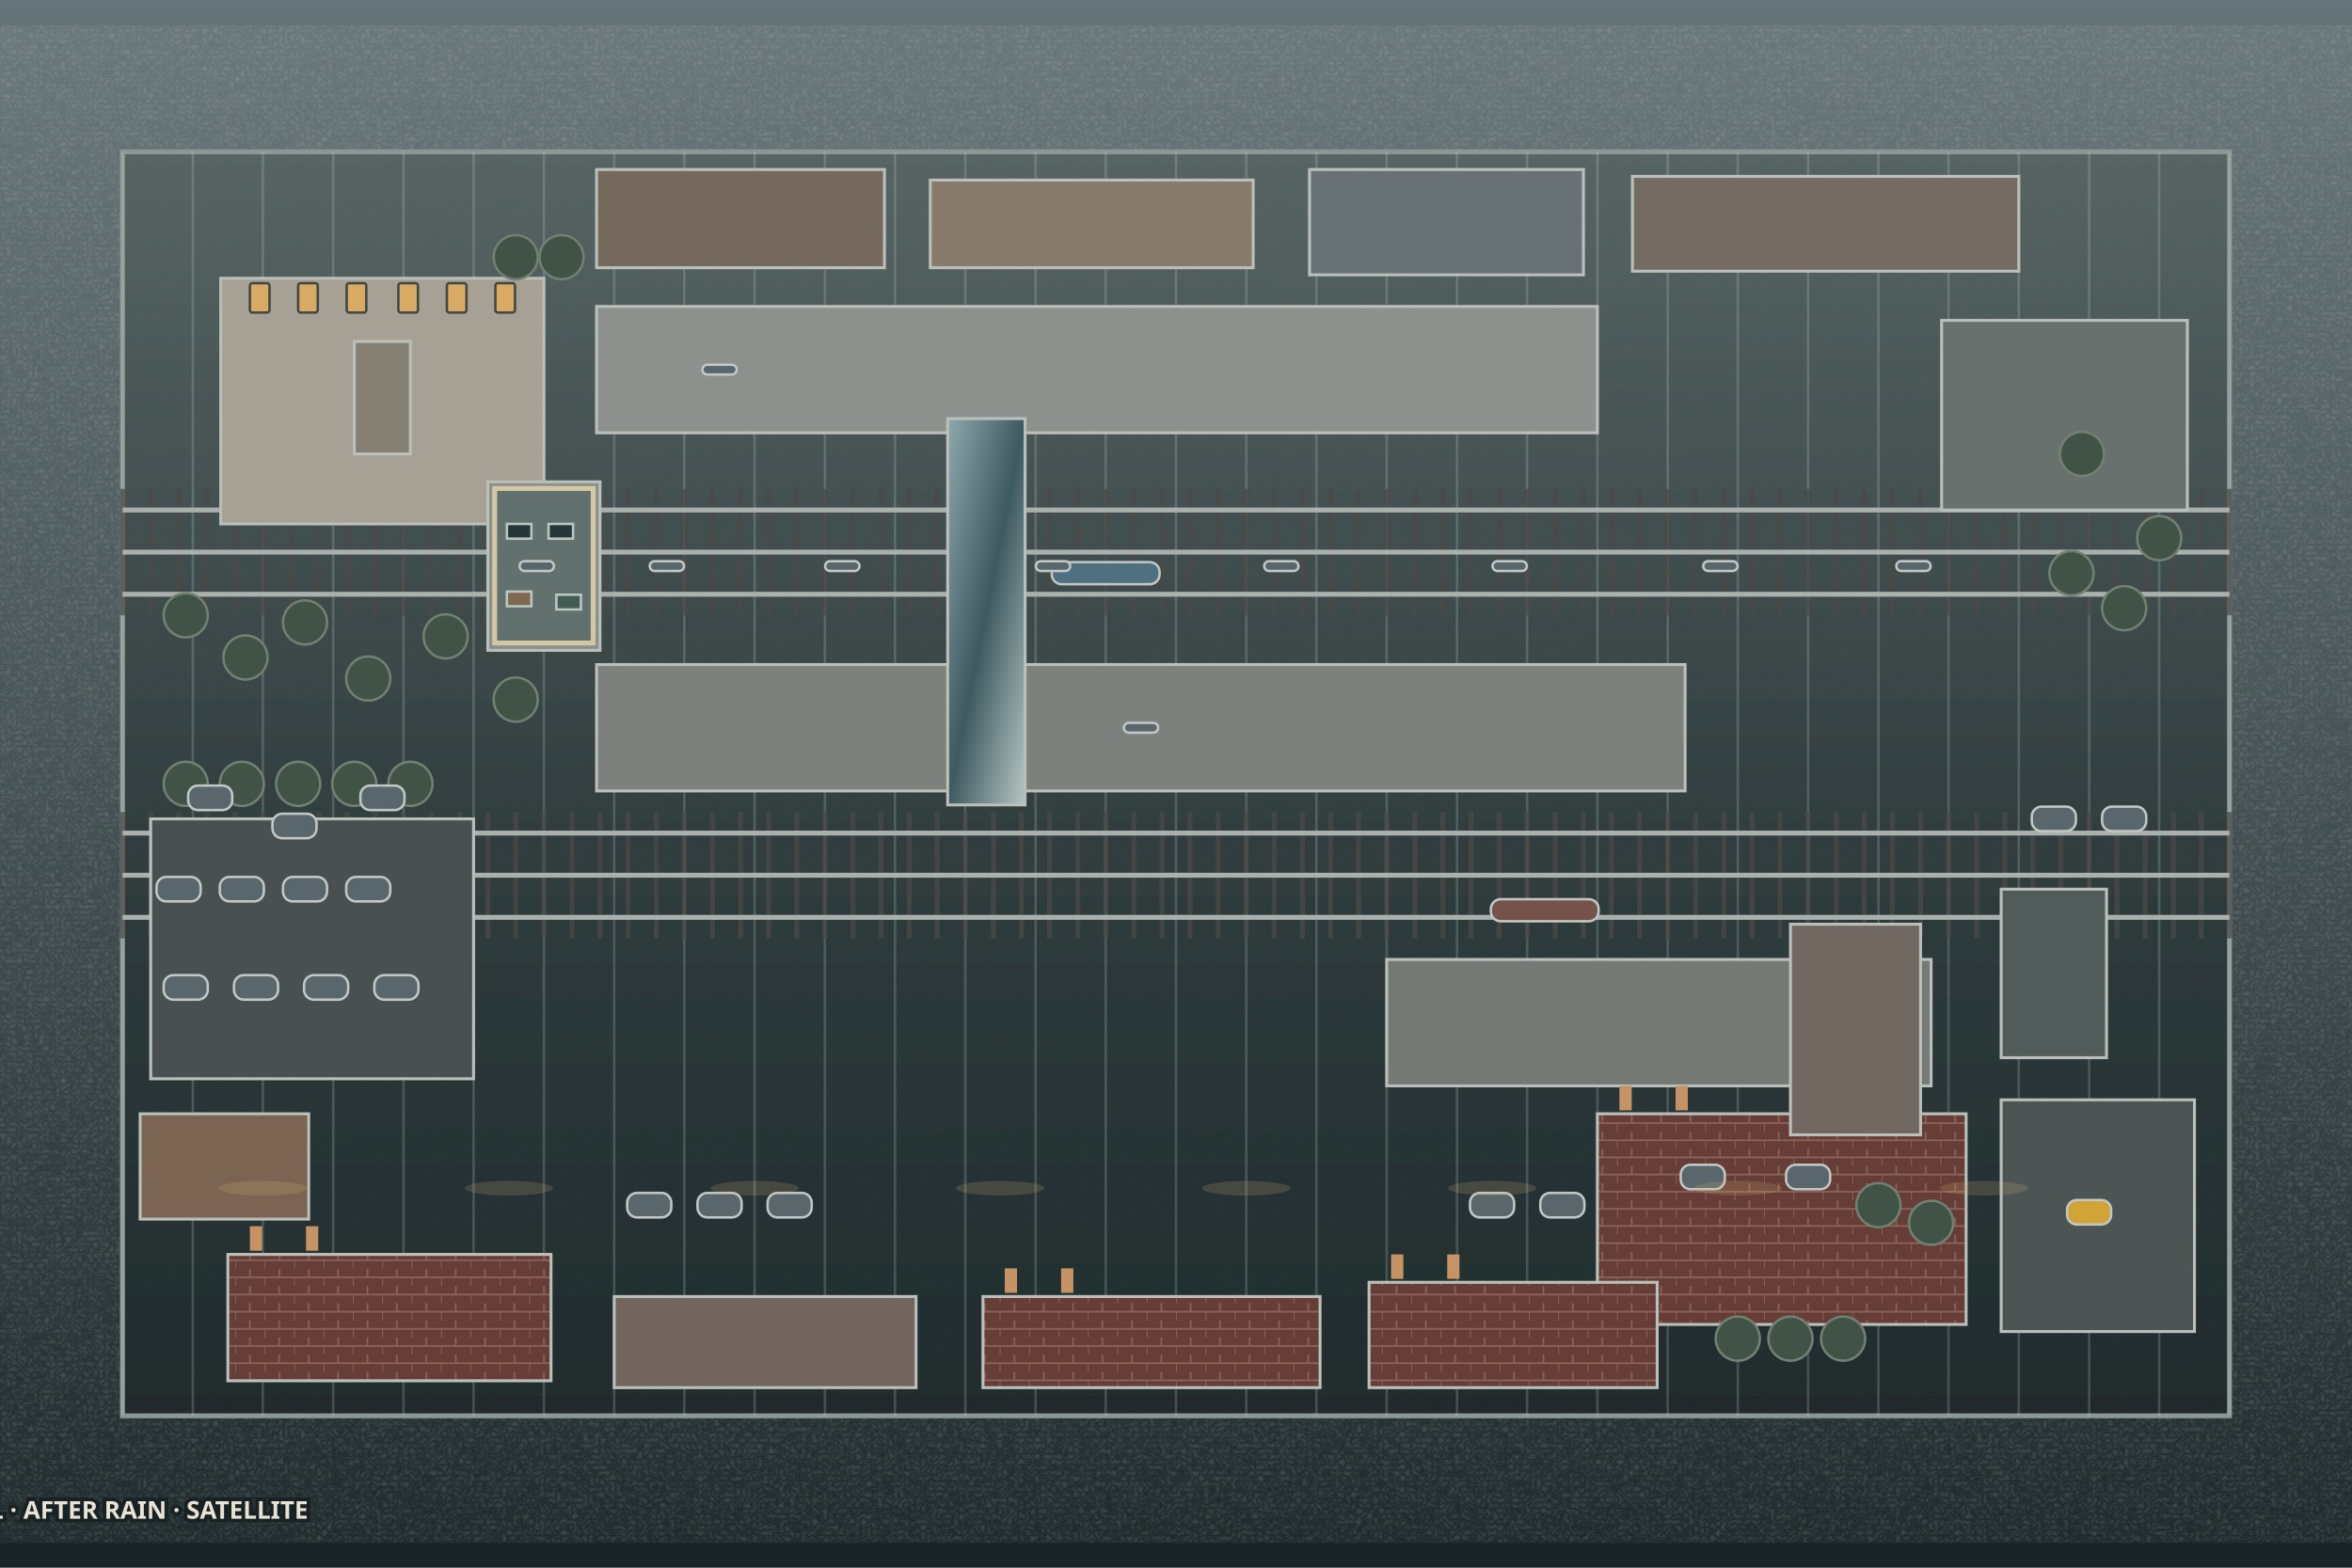
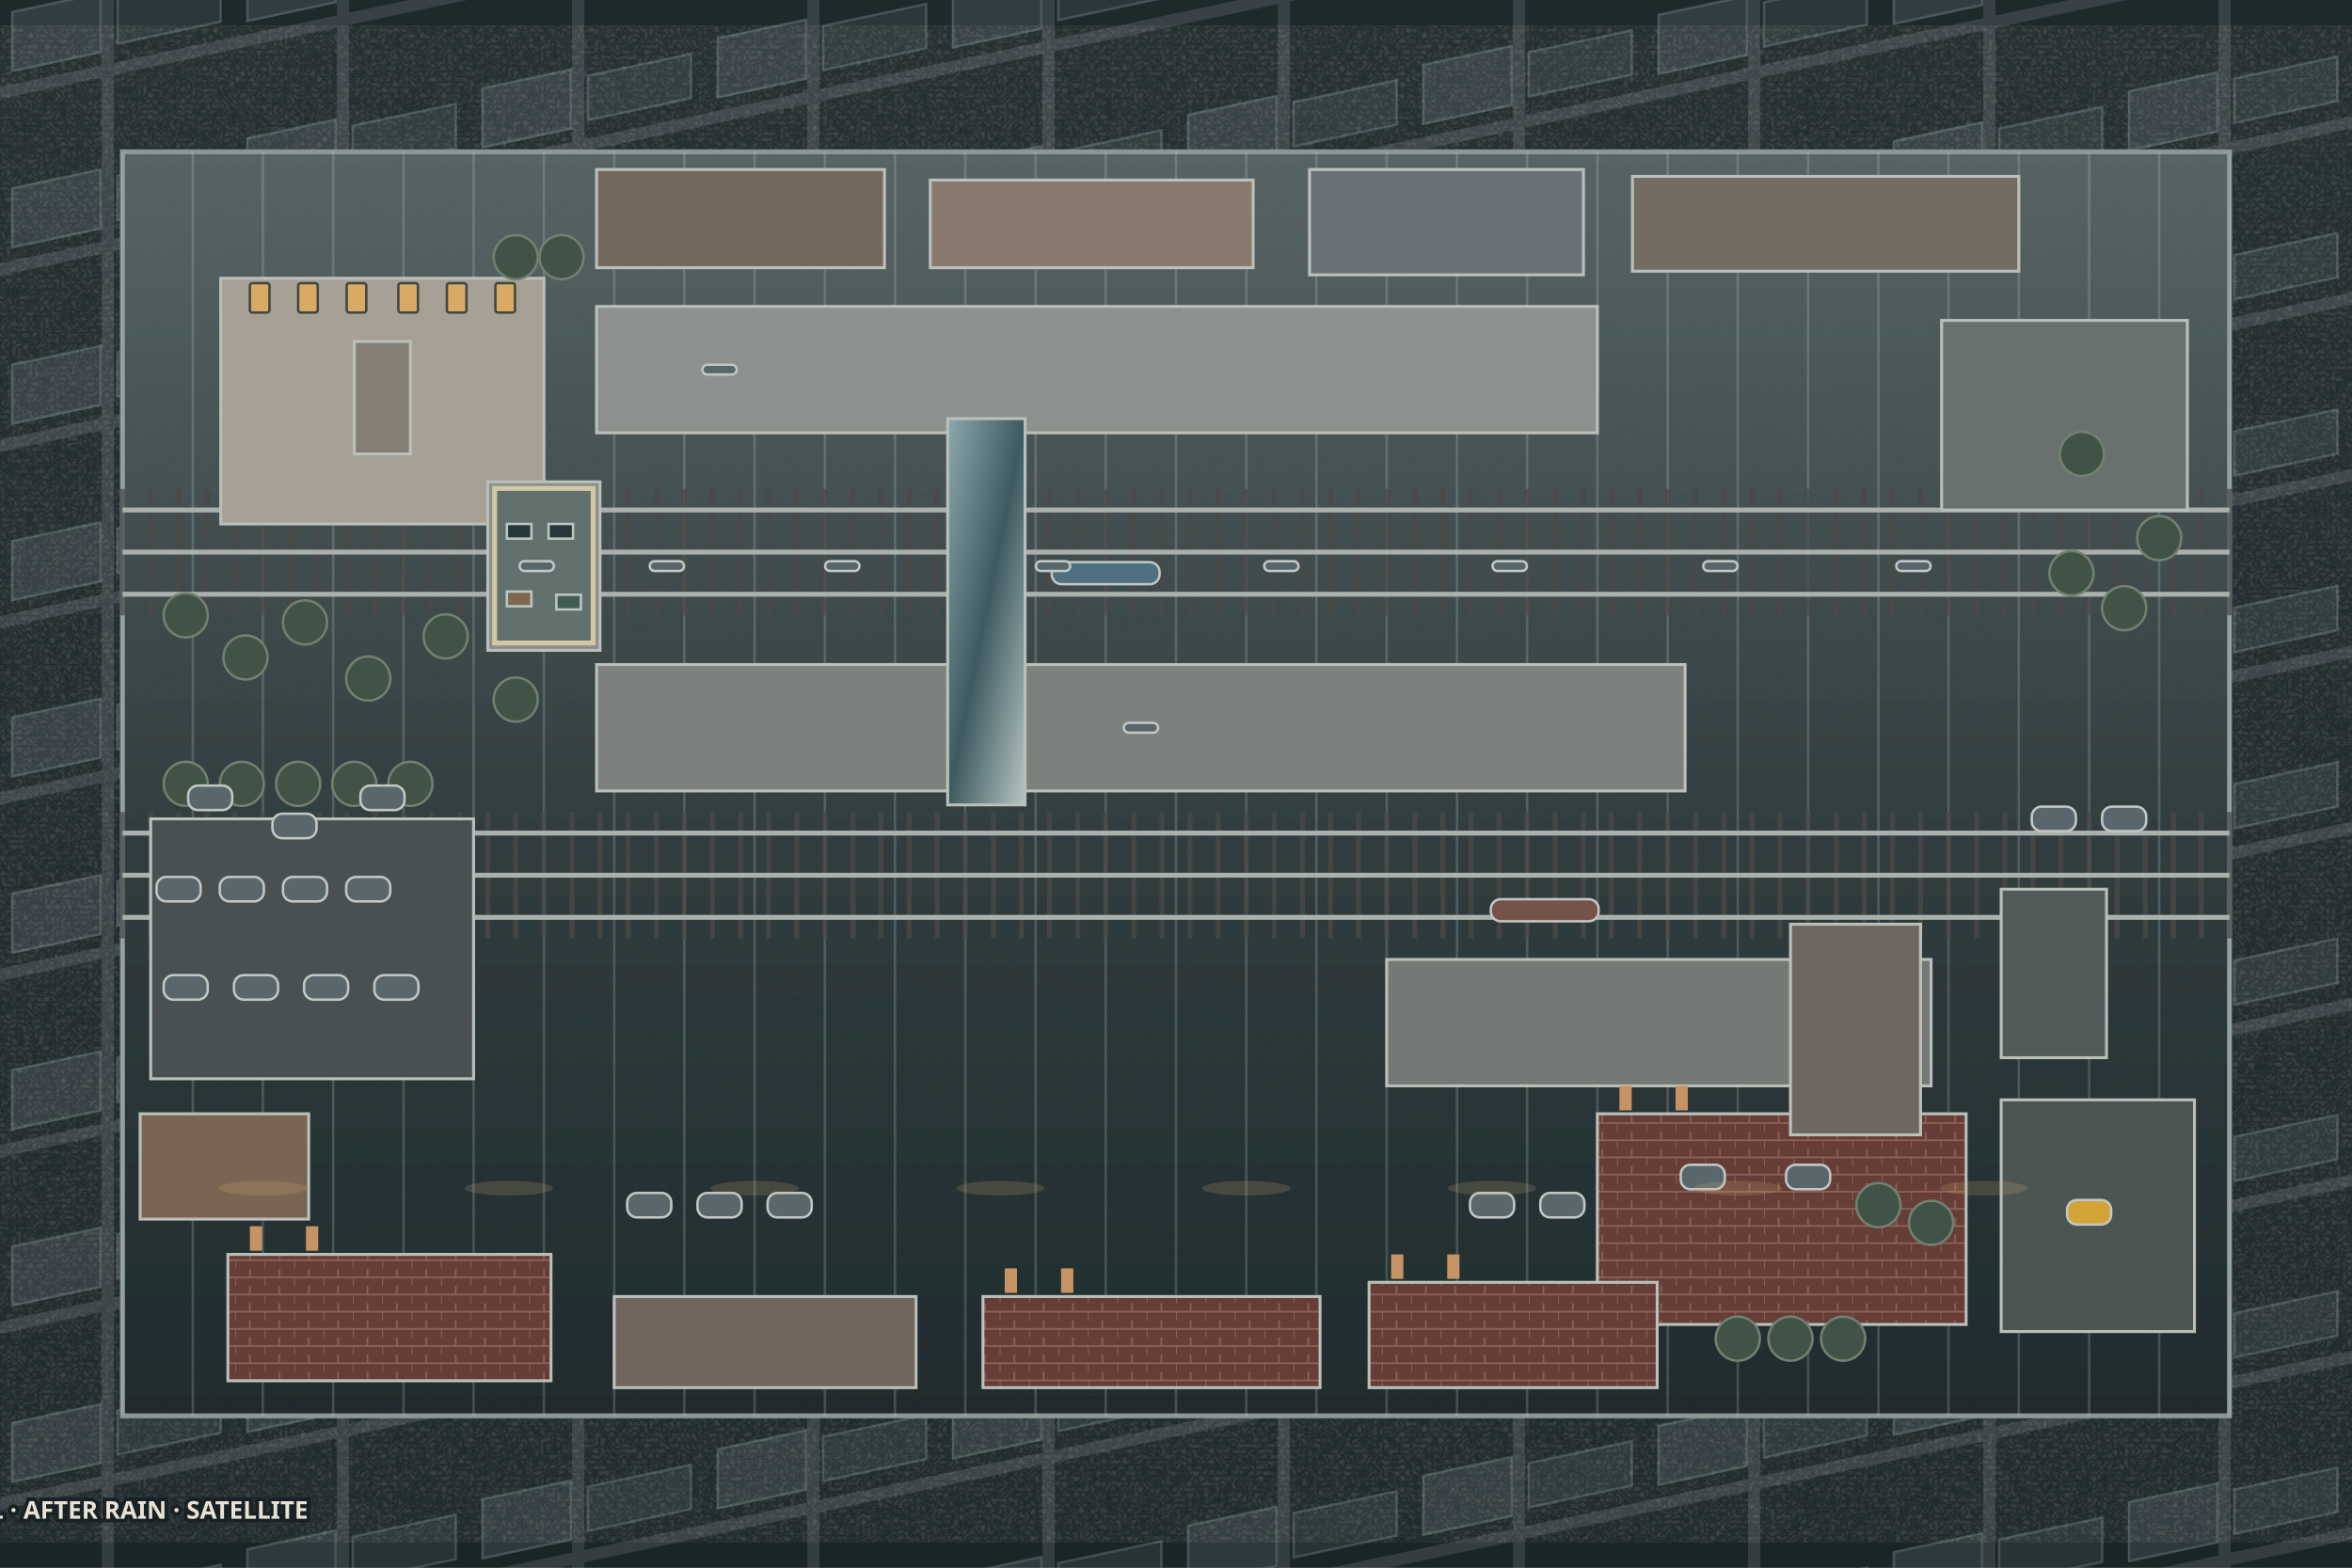
<svg xmlns="http://www.w3.org/2000/svg" width="960" height="640" viewBox="0 0 960 640">
  <defs>
    <linearGradient id="sky" x2="0" y2="1">
-       <stop stop-color="#667579" />
-       <stop offset="1" stop-color="#172326" />
+       <stop stop-color="#273337" />
+       <stop offset="1" stop-color="#10191c" />
    </linearGradient>
+     <pattern id="district" width="96" height="72" patternUnits="userSpaceOnUse" patternTransform="skewY(-12)">
+       <rect width="96" height="72" fill="#1c272a" />
+       <rect x="5" y="6" width="36" height="24" fill="#344044" stroke="#536063" />
+       <rect x="48" y="10" width="42" height="18" fill="#2c383b" stroke="#4e5a5d" />
+       <path d="M0 38h96M44 0v72" stroke="#778183" stroke-width="5" opacity=".35" />
+     </pattern>
    <linearGradient id="wet" x2="0" y2="1">
      <stop stop-color="#586565" />
      <stop offset=".55" stop-color="#313d3f" />
      <stop offset="1" stop-color="#202c2e" />
    </linearGradient>
    <linearGradient id="wall">
      <stop stop-color="#aba89e" />
      <stop offset="1" stop-color="#6d7471" />
    </linearGradient>
    <linearGradient id="glass" x2="1" y2="1">
      <stop stop-color="#8da8ad" />
      <stop offset=".5" stop-color="#3e5a61" />
      <stop offset="1" stop-color="#b6c5c3" />
    </linearGradient>
    <pattern id="brick" width="12" height="7" patternUnits="userSpaceOnUse">
      <rect width="12" height="7" fill="#673d37" />
      <path d="M0 3.5h12M6 0v3.5M0 3.5v3.5" stroke="#8b6257" stroke-width=".7" />
    </pattern>
    <filter id="glow">
      <feGaussianBlur stdDeviation="3" />
    </filter>
    <filter id="stone">
      <feTurbulence baseFrequency=".45" numOctaves="3" seed="12" result="n" />
      <feColorMatrix in="n" values=".15 0 0 0 .75 0 .15 0 0 .72 0 0 .15 0 .66 0 0 0 .22 0" />
      <feBlend in="SourceGraphic" mode="multiply" />
    </filter>
    <filter id="wetshine">
      <feGaussianBlur stdDeviation="1.2" />
      <feComponentTransfer>
        <feFuncA type="linear" slope=".35" />
      </feComponentTransfer>
    </filter>
    <style>text{font:600 10px system-ui;fill:#e8e3d5;text-anchor:middle;paint-order:stroke;stroke:#182225;stroke-width:3px}.rails polyline{fill:none;stroke:#aab1ad;stroke-width:2}.sleepers polyline{fill:none;stroke:#4a4a45;stroke-width:2;opacity:.75}</style>
  </defs>
  <rect width="960" height="640" fill="url(#sky)" />
+   <rect width="960" height="640" fill="url(#district)" opacity=".82" />
  <polygon points="50.0,62.0 910.0,62.0 910.0,578.0 50.0,578.0" fill="url(#wet)" filter="url(#stone)" stroke="#8c9996" stroke-width="2" />
  <g opacity=".22" stroke="#c5d3d0">
    <polyline points="50.0,62.0 50.0,578.0" />
    <polyline points="78.7,62.0 78.7,578.0" />
    <polyline points="107.3,62.0 107.3,578.0" />
    <polyline points="136.0,62.0 136.0,578.0" />
    <polyline points="164.7,62.0 164.7,578.0" />
    <polyline points="193.3,62.0 193.3,578.0" />
    <polyline points="222.0,62.0 222.0,578.0" />
    <polyline points="250.7,62.0 250.7,578.0" />
    <polyline points="279.3,62.0 279.3,578.0" />
    <polyline points="308.0,62.0 308.0,578.0" />
    <polyline points="336.7,62.0 336.7,578.0" />
    <polyline points="365.3,62.0 365.3,578.0" />
    <polyline points="394.0,62.0 394.0,578.0" />
    <polyline points="422.7,62.0 422.7,578.0" />
    <polyline points="451.3,62.0 451.3,578.0" />
    <polyline points="480.0,62.0 480.0,578.0" />
    <polyline points="508.7,62.0 508.7,578.0" />
    <polyline points="537.3,62.0 537.3,578.0" />
    <polyline points="566.0,62.0 566.0,578.0" />
    <polyline points="594.7,62.0 594.7,578.0" />
    <polyline points="623.3,62.0 623.3,578.0" />
    <polyline points="652.0,62.0 652.0,578.0" />
    <polyline points="680.7,62.0 680.7,578.0" />
    <polyline points="709.3,62.0 709.3,578.0" />
    <polyline points="738.0,62.0 738.0,578.0" />
    <polyline points="766.7,62.0 766.7,578.0" />
    <polyline points="795.3,62.0 795.3,578.0" />
    <polyline points="824.0,62.0 824.0,578.0" />
    <polyline points="852.7,62.0 852.7,578.0" />
    <polyline points="881.3,62.0 881.3,578.0" />
    <polyline points="910.0,62.0 910.0,578.0" />
  </g>
  <g class="sleepers">
    <polyline points="50.0,199.6 50.0,251.2" />
    <polyline points="50.0,331.5 50.0,383.1" />
    <polyline points="61.5,199.6 61.5,251.2" />
    <polyline points="61.5,331.5 61.5,383.1" />
    <polyline points="72.9,199.6 72.9,251.2" />
    <polyline points="72.9,331.5 72.9,383.1" />
    <polyline points="84.4,199.6 84.4,251.2" />
    <polyline points="84.4,331.5 84.4,383.1" />
    <polyline points="95.9,199.6 95.9,251.2" />
    <polyline points="95.9,331.5 95.9,383.1" />
    <polyline points="107.3,199.6 107.3,251.2" />
    <polyline points="107.3,331.5 107.3,383.1" />
    <polyline points="118.8,199.6 118.8,251.2" />
    <polyline points="118.8,331.5 118.8,383.1" />
    <polyline points="130.3,199.6 130.3,251.2" />
    <polyline points="130.3,331.5 130.3,383.1" />
    <polyline points="141.7,199.6 141.7,251.2" />
    <polyline points="141.7,331.5 141.7,383.1" />
    <polyline points="153.2,199.6 153.2,251.2" />
    <polyline points="153.2,331.5 153.2,383.1" />
    <polyline points="164.7,199.6 164.7,251.2" />
    <polyline points="164.7,331.5 164.7,383.1" />
    <polyline points="176.1,199.6 176.1,251.2" />
    <polyline points="176.1,331.5 176.1,383.1" />
    <polyline points="187.6,199.6 187.6,251.2" />
    <polyline points="187.6,331.5 187.6,383.1" />
    <polyline points="199.1,199.6 199.1,251.2" />
    <polyline points="199.1,331.5 199.1,383.1" />
    <polyline points="210.5,199.6 210.5,251.2" />
    <polyline points="210.5,331.5 210.5,383.1" />
    <polyline points="222.0,199.6 222.0,251.2" />
    <polyline points="222.0,331.5 222.0,383.1" />
    <polyline points="233.5,199.6 233.5,251.2" />
    <polyline points="233.5,331.5 233.5,383.1" />
    <polyline points="244.9,199.6 244.9,251.2" />
    <polyline points="244.9,331.5 244.9,383.1" />
    <polyline points="256.4,199.6 256.4,251.2" />
    <polyline points="256.4,331.5 256.4,383.1" />
    <polyline points="267.9,199.6 267.9,251.2" />
    <polyline points="267.9,331.5 267.9,383.1" />
    <polyline points="279.3,199.6 279.3,251.2" />
    <polyline points="279.3,331.5 279.3,383.1" />
    <polyline points="290.8,199.6 290.8,251.2" />
    <polyline points="290.8,331.5 290.8,383.1" />
    <polyline points="302.3,199.6 302.3,251.2" />
    <polyline points="302.3,331.5 302.3,383.1" />
    <polyline points="313.7,199.6 313.7,251.2" />
    <polyline points="313.7,331.5 313.7,383.1" />
    <polyline points="325.2,199.6 325.2,251.2" />
    <polyline points="325.2,331.5 325.2,383.1" />
    <polyline points="336.7,199.6 336.7,251.2" />
    <polyline points="336.7,331.5 336.7,383.1" />
    <polyline points="348.1,199.6 348.1,251.2" />
    <polyline points="348.1,331.5 348.1,383.1" />
    <polyline points="359.6,199.6 359.6,251.2" />
    <polyline points="359.6,331.5 359.6,383.1" />
    <polyline points="371.1,199.6 371.1,251.2" />
    <polyline points="371.1,331.5 371.1,383.1" />
    <polyline points="382.5,199.6 382.5,251.2" />
    <polyline points="382.5,331.5 382.5,383.1" />
    <polyline points="394.0,199.6 394.0,251.2" />
    <polyline points="394.0,331.5 394.0,383.1" />
    <polyline points="405.5,199.6 405.5,251.2" />
    <polyline points="405.5,331.5 405.5,383.1" />
    <polyline points="416.9,199.6 416.9,251.2" />
    <polyline points="416.9,331.5 416.9,383.1" />
    <polyline points="428.4,199.6 428.4,251.2" />
    <polyline points="428.4,331.5 428.4,383.1" />
    <polyline points="439.9,199.6 439.9,251.2" />
    <polyline points="439.9,331.5 439.9,383.1" />
    <polyline points="451.3,199.6 451.3,251.2" />
    <polyline points="451.3,331.5 451.3,383.1" />
    <polyline points="462.8,199.6 462.8,251.2" />
    <polyline points="462.8,331.5 462.8,383.1" />
    <polyline points="474.3,199.6 474.3,251.2" />
    <polyline points="474.3,331.5 474.3,383.1" />
    <polyline points="485.7,199.6 485.7,251.2" />
    <polyline points="485.7,331.5 485.7,383.1" />
    <polyline points="497.2,199.6 497.2,251.2" />
    <polyline points="497.2,331.5 497.2,383.1" />
    <polyline points="508.7,199.6 508.7,251.2" />
    <polyline points="508.7,331.5 508.7,383.1" />
    <polyline points="520.1,199.6 520.1,251.2" />
    <polyline points="520.1,331.5 520.1,383.1" />
    <polyline points="531.6,199.6 531.6,251.2" />
    <polyline points="531.6,331.5 531.6,383.1" />
    <polyline points="543.1,199.6 543.1,251.2" />
    <polyline points="543.1,331.5 543.1,383.1" />
    <polyline points="554.5,199.6 554.5,251.2" />
    <polyline points="554.5,331.5 554.5,383.1" />
    <polyline points="566.0,199.6 566.0,251.2" />
    <polyline points="566.0,331.5 566.0,383.1" />
    <polyline points="577.5,199.6 577.5,251.2" />
    <polyline points="577.5,331.5 577.5,383.1" />
    <polyline points="588.9,199.6 588.9,251.2" />
    <polyline points="588.9,331.5 588.9,383.1" />
    <polyline points="600.4,199.6 600.4,251.2" />
    <polyline points="600.4,331.5 600.4,383.1" />
    <polyline points="611.9,199.6 611.9,251.2" />
    <polyline points="611.9,331.5 611.9,383.1" />
    <polyline points="623.3,199.6 623.3,251.2" />
    <polyline points="623.3,331.5 623.3,383.1" />
    <polyline points="634.8,199.6 634.8,251.2" />
    <polyline points="634.8,331.5 634.8,383.1" />
    <polyline points="646.3,199.6 646.3,251.2" />
    <polyline points="646.3,331.5 646.3,383.1" />
    <polyline points="657.7,199.6 657.7,251.2" />
    <polyline points="657.7,331.5 657.7,383.1" />
    <polyline points="669.2,199.6 669.2,251.2" />
    <polyline points="669.2,331.5 669.2,383.1" />
    <polyline points="680.7,199.6 680.7,251.2" />
    <polyline points="680.7,331.5 680.7,383.1" />
    <polyline points="692.1,199.6 692.1,251.2" />
    <polyline points="692.1,331.5 692.1,383.1" />
    <polyline points="703.6,199.6 703.6,251.2" />
    <polyline points="703.6,331.5 703.6,383.1" />
    <polyline points="715.1,199.6 715.1,251.2" />
    <polyline points="715.1,331.5 715.1,383.1" />
    <polyline points="726.5,199.6 726.5,251.2" />
    <polyline points="726.5,331.5 726.5,383.1" />
    <polyline points="738.0,199.6 738.0,251.2" />
    <polyline points="738.0,331.5 738.0,383.1" />
    <polyline points="749.5,199.6 749.5,251.2" />
    <polyline points="749.5,331.5 749.5,383.1" />
    <polyline points="760.9,199.6 760.9,251.2" />
    <polyline points="760.9,331.5 760.9,383.1" />
    <polyline points="772.4,199.6 772.4,251.2" />
    <polyline points="772.4,331.5 772.4,383.1" />
    <polyline points="783.9,199.6 783.9,251.2" />
    <polyline points="783.9,331.5 783.9,383.1" />
    <polyline points="795.3,199.6 795.3,251.2" />
    <polyline points="795.3,331.5 795.3,383.1" />
    <polyline points="806.8,199.6 806.8,251.2" />
    <polyline points="806.8,331.5 806.8,383.1" />
    <polyline points="818.3,199.6 818.3,251.2" />
    <polyline points="818.3,331.5 818.3,383.1" />
    <polyline points="829.7,199.6 829.7,251.2" />
    <polyline points="829.7,331.5 829.7,383.1" />
    <polyline points="841.2,199.6 841.2,251.2" />
    <polyline points="841.2,331.5 841.2,383.1" />
    <polyline points="852.7,199.6 852.7,251.2" />
    <polyline points="852.7,331.5 852.7,383.1" />
    <polyline points="864.1,199.6 864.1,251.2" />
    <polyline points="864.1,331.5 864.1,383.1" />
    <polyline points="875.6,199.6 875.6,251.2" />
    <polyline points="875.6,331.5 875.6,383.1" />
    <polyline points="887.1,199.6 887.1,251.2" />
    <polyline points="887.1,331.5 887.1,383.1" />
    <polyline points="898.5,199.6 898.5,251.2" />
    <polyline points="898.5,331.5 898.5,383.1" />
    <polyline points="910.0,199.6 910.0,251.2" />
    <polyline points="910.0,331.5 910.0,383.1" />
  </g>
  <g class="rails">
    <polyline points="50.0,208.2 910.0,208.2" />
    <polyline points="50.0,225.4 910.0,225.4" />
    <polyline points="50.0,242.6 910.0,242.6" />
    <polyline points="50.0,340.1 910.0,340.1" />
    <polyline points="50.0,357.3 910.0,357.3" />
    <polyline points="50.0,374.5 910.0,374.5" />
  </g>
  <g data-landmark="station-terminal">
    <polygon points="90.1,113.6 222.0,113.6 222.0,213.9 90.1,213.9" fill="#a7a094" stroke="#bac0b9" stroke-width="1.2" />
    <rect x="102.0" y="115.6" width="8" height="12" rx="1" fill="#d8aa63" stroke="#414846" />
    <rect x="121.7" y="115.6" width="8" height="12" rx="1" fill="#d8aa63" stroke="#414846" />
    <rect x="141.5" y="115.6" width="8" height="12" rx="1" fill="#d8aa63" stroke="#414846" />
    <rect x="162.6" y="115.6" width="8" height="12" rx="1" fill="#d8aa63" stroke="#414846" />
    <rect x="182.4" y="115.6" width="8" height="12" rx="1" fill="#d8aa63" stroke="#414846" />
    <rect x="202.2" y="115.6" width="8" height="12" rx="1" fill="#d8aa63" stroke="#414846" />
  </g>
  <g data-landmark="clock-tower">
    <polygon points="144.6,139.4 167.5,139.4 167.5,185.3 144.6,185.3" fill="#857f74" stroke="#bac0b9" stroke-width="1.2" />
  </g>
  <g data-landmark="platform-one">
    <polygon points="243.5,125.1 652.0,125.1 652.0,176.7 243.5,176.7" fill="#8d918d" stroke="#bac0b9" stroke-width="1.2" />
  </g>
  <g data-landmark="platform-two">
    <polygon points="243.5,271.3 687.8,271.3 687.8,322.9 243.5,322.9" fill="#7c817e" stroke="#bac0b9" stroke-width="1.2" />
  </g>
  <g data-landmark="glass-footbridge">
    <polygon points="386.8,170.9 418.4,170.9 418.4,328.6 386.8,328.6" fill="url(#glass)" stroke="#bac0b9" stroke-width="1.2" />
  </g>
  <g data-landmark="freight-platform">
    <polygon points="566.0,391.7 788.2,391.7 788.2,443.3 566.0,443.3" fill="#747975" stroke="#bac0b9" stroke-width="1.2" />
  </g>
  <g data-landmark="cargo-warehouse">
    <polygon points="652.0,454.7 802.5,454.7 802.5,540.7 652.0,540.7" fill="url(#brick)" stroke="#bac0b9" stroke-width="1.2" />
    <path d="M 663.5,453.3 663.5,443.3 M 686.4,453.3 686.4,443.3" stroke="#c69464" stroke-width="5" />
  </g>
  <g data-landmark="operations-office">
    <polygon points="199.1,196.7 244.9,196.7 244.9,265.5 199.1,265.5" fill="#89908b" stroke="#bac0b9" stroke-width="1.2" />
    <polygon points="201.9,199.4 242.1,199.4 242.1,262.5 201.9,262.5" fill="#62706e" stroke="#d4c7a5" stroke-width="2" />
    <rect x="206.9" y="213.9" width="10" height="6" fill="#273638" stroke="#bac6c1" />
    <rect x="223.9" y="213.9" width="10" height="6" fill="#273638" stroke="#bac6c1" />
    <rect x="206.9" y="241.5" width="10" height="6" fill="#7f684d" stroke="#bac6c1" />
    <rect x="227.1" y="242.8" width="10" height="6" fill="#435b55" stroke="#bac6c1" />
  </g>
  <g data-landmark="signal-annex">
    <polygon points="816.8,363.0 859.8,363.0 859.8,431.8 816.8,431.8" fill="#515b59" stroke="#bac0b9" stroke-width="1.2" />
  </g>
  <g data-landmark="maintenance-yard">
    <polygon points="816.8,449.0 895.7,449.0 895.7,543.6 816.8,543.6" fill="#4c5553" stroke="#bac0b9" stroke-width="1.2" />
  </g>
  <g data-landmark="north-hotel">
    <polygon points="243.5,69.2 361.0,69.2 361.0,109.3 243.5,109.3" fill="#75685d" stroke="#bac0b9" stroke-width="1.2" />
  </g>
  <g data-landmark="north-shops">
    <polygon points="379.7,73.5 511.5,73.5 511.5,109.3 379.7,109.3" fill="#887b6d" stroke="#bac0b9" stroke-width="1.2" />
  </g>
  <g data-landmark="north-offices">
    <polygon points="534.5,69.2 646.3,69.2 646.3,112.2 534.5,112.2" fill="#687176" stroke="#bac0b9" stroke-width="1.2" />
  </g>
  <g data-landmark="north-apartments">
    <polygon points="666.3,72.0 824.0,72.0 824.0,110.7 666.3,110.7" fill="#746b63" stroke="#bac0b9" stroke-width="1.2" />
  </g>
  <g data-landmark="west-cafe">
    <polygon points="57.2,454.7 126.0,454.7 126.0,497.7 57.2,497.7" fill="#7b6552" stroke="#bac0b9" stroke-width="1.2" />
  </g>
  <g data-landmark="west-parking">
    <polygon points="61.5,334.3 193.3,334.3 193.3,440.4 61.5,440.4" fill="#485051" stroke="#bac0b9" stroke-width="1.2" />
  </g>
  <g data-landmark="south-workshops">
    <polygon points="93.0,512.1 224.9,512.1 224.9,563.7 93.0,563.7" fill="url(#brick)" stroke="#bac0b9" stroke-width="1.2" />
    <path d="M 104.5,510.6 104.5,500.6 M 127.4,510.6 127.4,500.6" stroke="#c69464" stroke-width="5" />
  </g>
  <g data-landmark="south-houses">
    <polygon points="250.7,529.3 373.9,529.3 373.9,566.5 250.7,566.5" fill="#71655d" stroke="#bac0b9" stroke-width="1.2" />
  </g>
  <g data-landmark="south-depot">
    <polygon points="401.2,529.3 538.8,529.3 538.8,566.5 401.2,566.5" fill="url(#brick)" stroke="#bac0b9" stroke-width="1.2" />
    <path d="M 412.6,527.8 412.6,517.8 M 435.6,527.8 435.6,517.8" stroke="#c69464" stroke-width="5" />
  </g>
  <g data-landmark="south-garage">
    <polygon points="558.8,523.5 676.4,523.5 676.4,566.5 558.8,566.5" fill="url(#brick)" stroke="#bac0b9" stroke-width="1.2" />
    <path d="M 570.3,522.1 570.3,512.1 M 593.2,522.1 593.2,512.1" stroke="#c69464" stroke-width="5" />
  </g>
  <g data-landmark="east-admin">
    <polygon points="792.5,130.8 892.8,130.8 892.8,208.2 792.5,208.2" fill="#69716f" stroke="#bac0b9" stroke-width="1.2" />
  </g>
  <g data-landmark="east-hostel">
    <polygon points="730.8,377.3 783.9,377.3 783.9,463.3 730.8,463.3" fill="#706860" stroke="#bac0b9" stroke-width="1.2" />
  </g>
  <g>
    <line x1="75.8" y1="251.2" x2="75.8" y2="251.2" stroke="#313830" stroke-width="4" />
    <circle cx="75.8" cy="251.2" r="9" fill="#405346" stroke="#718070" />
  </g>
  <g>
    <line x1="100.2" y1="268.4" x2="100.2" y2="268.4" stroke="#313830" stroke-width="4" />
    <circle cx="100.2" cy="268.4" r="9" fill="#405346" stroke="#718070" />
  </g>
  <g>
    <line x1="124.5" y1="254.1" x2="124.5" y2="254.1" stroke="#313830" stroke-width="4" />
    <circle cx="124.5" cy="254.1" r="9" fill="#405346" stroke="#718070" />
  </g>
  <g>
    <line x1="150.3" y1="277.0" x2="150.3" y2="277.0" stroke="#313830" stroke-width="4" />
    <circle cx="150.3" cy="277.0" r="9" fill="#405346" stroke="#718070" />
  </g>
  <g>
    <line x1="181.9" y1="259.8" x2="181.9" y2="259.8" stroke="#313830" stroke-width="4" />
    <circle cx="181.9" cy="259.8" r="9" fill="#405346" stroke="#718070" />
  </g>
  <g>
    <line x1="210.5" y1="285.6" x2="210.5" y2="285.6" stroke="#313830" stroke-width="4" />
    <circle cx="210.5" cy="285.6" r="9" fill="#405346" stroke="#718070" />
  </g>
  <g>
    <line x1="849.8" y1="185.3" x2="849.8" y2="185.3" stroke="#313830" stroke-width="4" />
    <circle cx="849.8" cy="185.3" r="9" fill="#405346" stroke="#718070" />
  </g>
  <g>
    <line x1="881.3" y1="219.7" x2="881.3" y2="219.7" stroke="#313830" stroke-width="4" />
    <circle cx="881.3" cy="219.7" r="9" fill="#405346" stroke="#718070" />
  </g>
  <g>
    <line x1="75.8" y1="320.0" x2="75.8" y2="320.0" stroke="#313830" stroke-width="4" />
    <circle cx="75.8" cy="320.0" r="9" fill="#405346" stroke="#718070" />
  </g>
  <g>
    <line x1="98.7" y1="320.0" x2="98.7" y2="320.0" stroke="#313830" stroke-width="4" />
    <circle cx="98.7" cy="320.0" r="9" fill="#405346" stroke="#718070" />
  </g>
  <g>
    <line x1="121.7" y1="320.0" x2="121.7" y2="320.0" stroke="#313830" stroke-width="4" />
    <circle cx="121.7" cy="320.0" r="9" fill="#405346" stroke="#718070" />
  </g>
  <g>
    <line x1="144.6" y1="320.0" x2="144.6" y2="320.0" stroke="#313830" stroke-width="4" />
    <circle cx="144.6" cy="320.0" r="9" fill="#405346" stroke="#718070" />
  </g>
  <g>
    <line x1="167.5" y1="320.0" x2="167.5" y2="320.0" stroke="#313830" stroke-width="4" />
    <circle cx="167.5" cy="320.0" r="9" fill="#405346" stroke="#718070" />
  </g>
  <g>
    <line x1="210.5" y1="105.0" x2="210.5" y2="105.0" stroke="#313830" stroke-width="4" />
    <circle cx="210.5" cy="105.0" r="9" fill="#405346" stroke="#718070" />
  </g>
  <g>
    <line x1="229.2" y1="105.0" x2="229.2" y2="105.0" stroke="#313830" stroke-width="4" />
    <circle cx="229.2" cy="105.0" r="9" fill="#405346" stroke="#718070" />
  </g>
  <g>
    <line x1="845.5" y1="234.0" x2="845.5" y2="234.0" stroke="#313830" stroke-width="4" />
    <circle cx="845.5" cy="234.0" r="9" fill="#405346" stroke="#718070" />
  </g>
  <g>
    <line x1="867.0" y1="248.3" x2="867.0" y2="248.3" stroke="#313830" stroke-width="4" />
    <circle cx="867.0" cy="248.3" r="9" fill="#405346" stroke="#718070" />
  </g>
  <g>
    <line x1="766.7" y1="492.0" x2="766.7" y2="492.0" stroke="#313830" stroke-width="4" />
    <circle cx="766.7" cy="492.0" r="9" fill="#405346" stroke="#718070" />
  </g>
  <g>
    <line x1="788.2" y1="499.2" x2="788.2" y2="499.2" stroke="#313830" stroke-width="4" />
    <circle cx="788.2" cy="499.2" r="9" fill="#405346" stroke="#718070" />
  </g>
  <g>
    <line x1="709.3" y1="546.5" x2="709.3" y2="546.5" stroke="#313830" stroke-width="4" />
    <circle cx="709.3" cy="546.5" r="9" fill="#405346" stroke="#718070" />
  </g>
  <g>
    <line x1="730.8" y1="546.5" x2="730.8" y2="546.5" stroke="#313830" stroke-width="4" />
    <circle cx="730.8" cy="546.5" r="9" fill="#405346" stroke="#718070" />
  </g>
  <g>
    <line x1="752.3" y1="546.5" x2="752.3" y2="546.5" stroke="#313830" stroke-width="4" />
    <circle cx="752.3" cy="546.5" r="9" fill="#405346" stroke="#718070" />
  </g>
  <rect x="76.8" y="320.7" width="18" height="10" rx="4" fill="#59666b" stroke="#c1c7c4" />
  <rect x="111.2" y="332.2" width="18" height="10" rx="4" fill="#59666b" stroke="#c1c7c4" />
  <rect x="147.1" y="320.7" width="18" height="10" rx="4" fill="#59666b" stroke="#c1c7c4" />
  <rect x="286.7" y="148.9" width="14" height="4" rx="2.0" fill="#59666b" stroke="#c1c7c4" />
  <rect x="458.7" y="295.1" width="14" height="4" rx="2.0" fill="#59666b" stroke="#c1c7c4" />
  <rect x="843.7" y="489.9" width="18" height="10" rx="4" fill="#d2a437" stroke="#c1c7c4" />
  <rect x="608.5" y="367.1" width="44" height="9" rx="4" fill="#75534b" stroke="#c1c7c4" />
  <rect x="429.3" y="229.5" width="44" height="9" rx="4" fill="#4f7080" stroke="#c1c7c4" />
  <rect x="63.9" y="358.0" width="18" height="10" rx="4" fill="#59666b" stroke="#c1c7c4" />
  <rect x="89.7" y="358.0" width="18" height="10" rx="4" fill="#59666b" stroke="#c1c7c4" />
  <rect x="115.5" y="358.0" width="18" height="10" rx="4" fill="#59666b" stroke="#c1c7c4" />
  <rect x="141.3" y="358.0" width="18" height="10" rx="4" fill="#59666b" stroke="#c1c7c4" />
  <rect x="66.8" y="398.1" width="18" height="10" rx="4" fill="#59666b" stroke="#c1c7c4" />
  <rect x="95.5" y="398.1" width="18" height="10" rx="4" fill="#59666b" stroke="#c1c7c4" />
  <rect x="124.1" y="398.1" width="18" height="10" rx="4" fill="#59666b" stroke="#c1c7c4" />
  <rect x="152.8" y="398.1" width="18" height="10" rx="4" fill="#59666b" stroke="#c1c7c4" />
  <rect x="256.0" y="487.0" width="18" height="10" rx="4" fill="#59666b" stroke="#c1c7c4" />
  <rect x="284.7" y="487.0" width="18" height="10" rx="4" fill="#59666b" stroke="#c1c7c4" />
  <rect x="313.3" y="487.0" width="18" height="10" rx="4" fill="#59666b" stroke="#c1c7c4" />
  <rect x="600.0" y="487.0" width="18" height="10" rx="4" fill="#59666b" stroke="#c1c7c4" />
  <rect x="628.7" y="487.0" width="18" height="10" rx="4" fill="#59666b" stroke="#c1c7c4" />
  <rect x="686.0" y="475.5" width="18" height="10" rx="4" fill="#59666b" stroke="#c1c7c4" />
  <rect x="729.0" y="475.5" width="18" height="10" rx="4" fill="#59666b" stroke="#c1c7c4" />
  <rect x="829.3" y="329.3" width="18" height="10" rx="4" fill="#59666b" stroke="#c1c7c4" />
  <rect x="858.0" y="329.3" width="18" height="10" rx="4" fill="#59666b" stroke="#c1c7c4" />
  <rect x="212.1" y="229.1" width="14" height="4" rx="2.0" fill="#59666b" stroke="#c1c7c4" />
  <rect x="265.2" y="229.1" width="14" height="4" rx="2.0" fill="#59666b" stroke="#c1c7c4" />
  <rect x="336.8" y="229.1" width="14" height="4" rx="2.0" fill="#59666b" stroke="#c1c7c4" />
  <rect x="422.8" y="229.1" width="14" height="4" rx="2.0" fill="#59666b" stroke="#c1c7c4" />
  <rect x="516.0" y="229.1" width="14" height="4" rx="2.0" fill="#59666b" stroke="#c1c7c4" />
  <rect x="609.2" y="229.1" width="14" height="4" rx="2.0" fill="#59666b" stroke="#c1c7c4" />
  <rect x="695.2" y="229.1" width="14" height="4" rx="2.0" fill="#59666b" stroke="#c1c7c4" />
  <rect x="774.0" y="229.1" width="14" height="4" rx="2.0" fill="#59666b" stroke="#c1c7c4" />
  <g opacity=".18" fill="#d9b978">
    <ellipse cx="107.3" cy="485.1" rx="18" ry="3" />
    <ellipse cx="207.7" cy="485.1" rx="18" ry="3" />
    <ellipse cx="308.0" cy="485.1" rx="18" ry="3" />
    <ellipse cx="408.3" cy="485.1" rx="18" ry="3" />
    <ellipse cx="508.7" cy="485.1" rx="18" ry="3" />
    <ellipse cx="609.0" cy="485.1" rx="18" ry="3" />
    <ellipse cx="709.3" cy="485.1" rx="18" ry="3" />
    <ellipse cx="809.7" cy="485.1" rx="18" ry="3" />
  </g>
  <text x="24" y="620" text-anchor="start">VATRA CENTRAL · AFTER RAIN · SATELLITE</text>
</svg>
